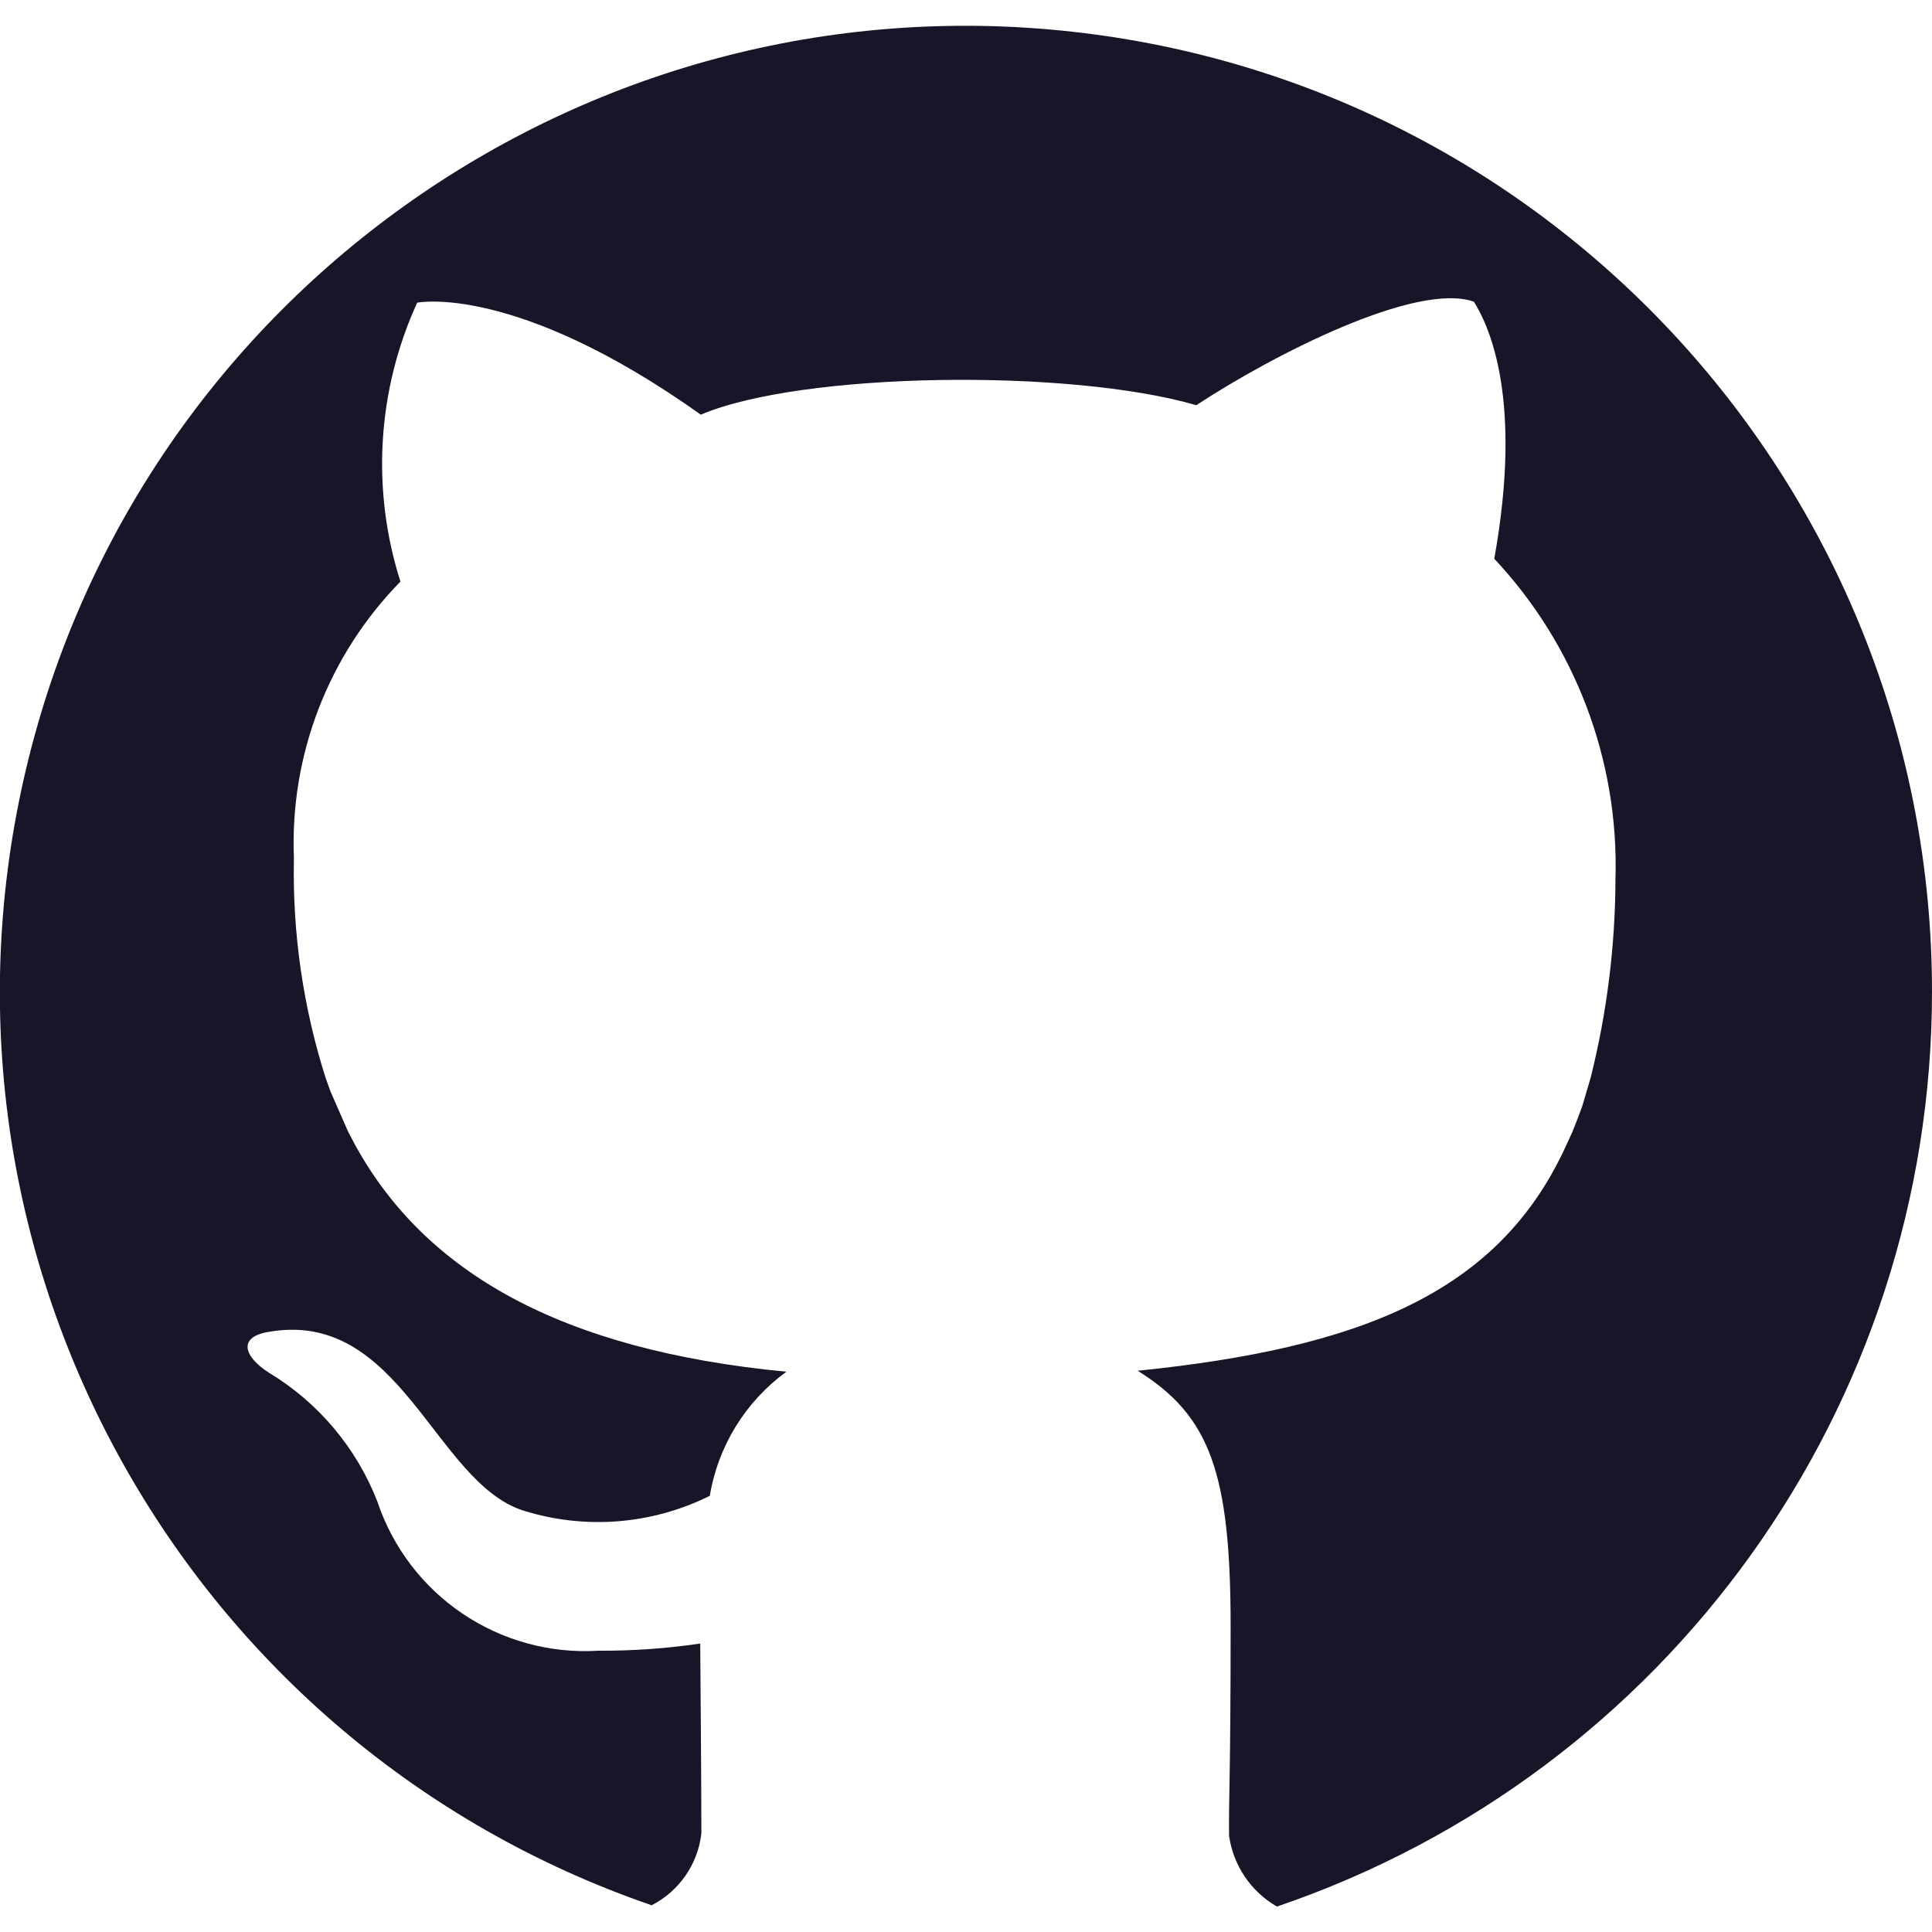
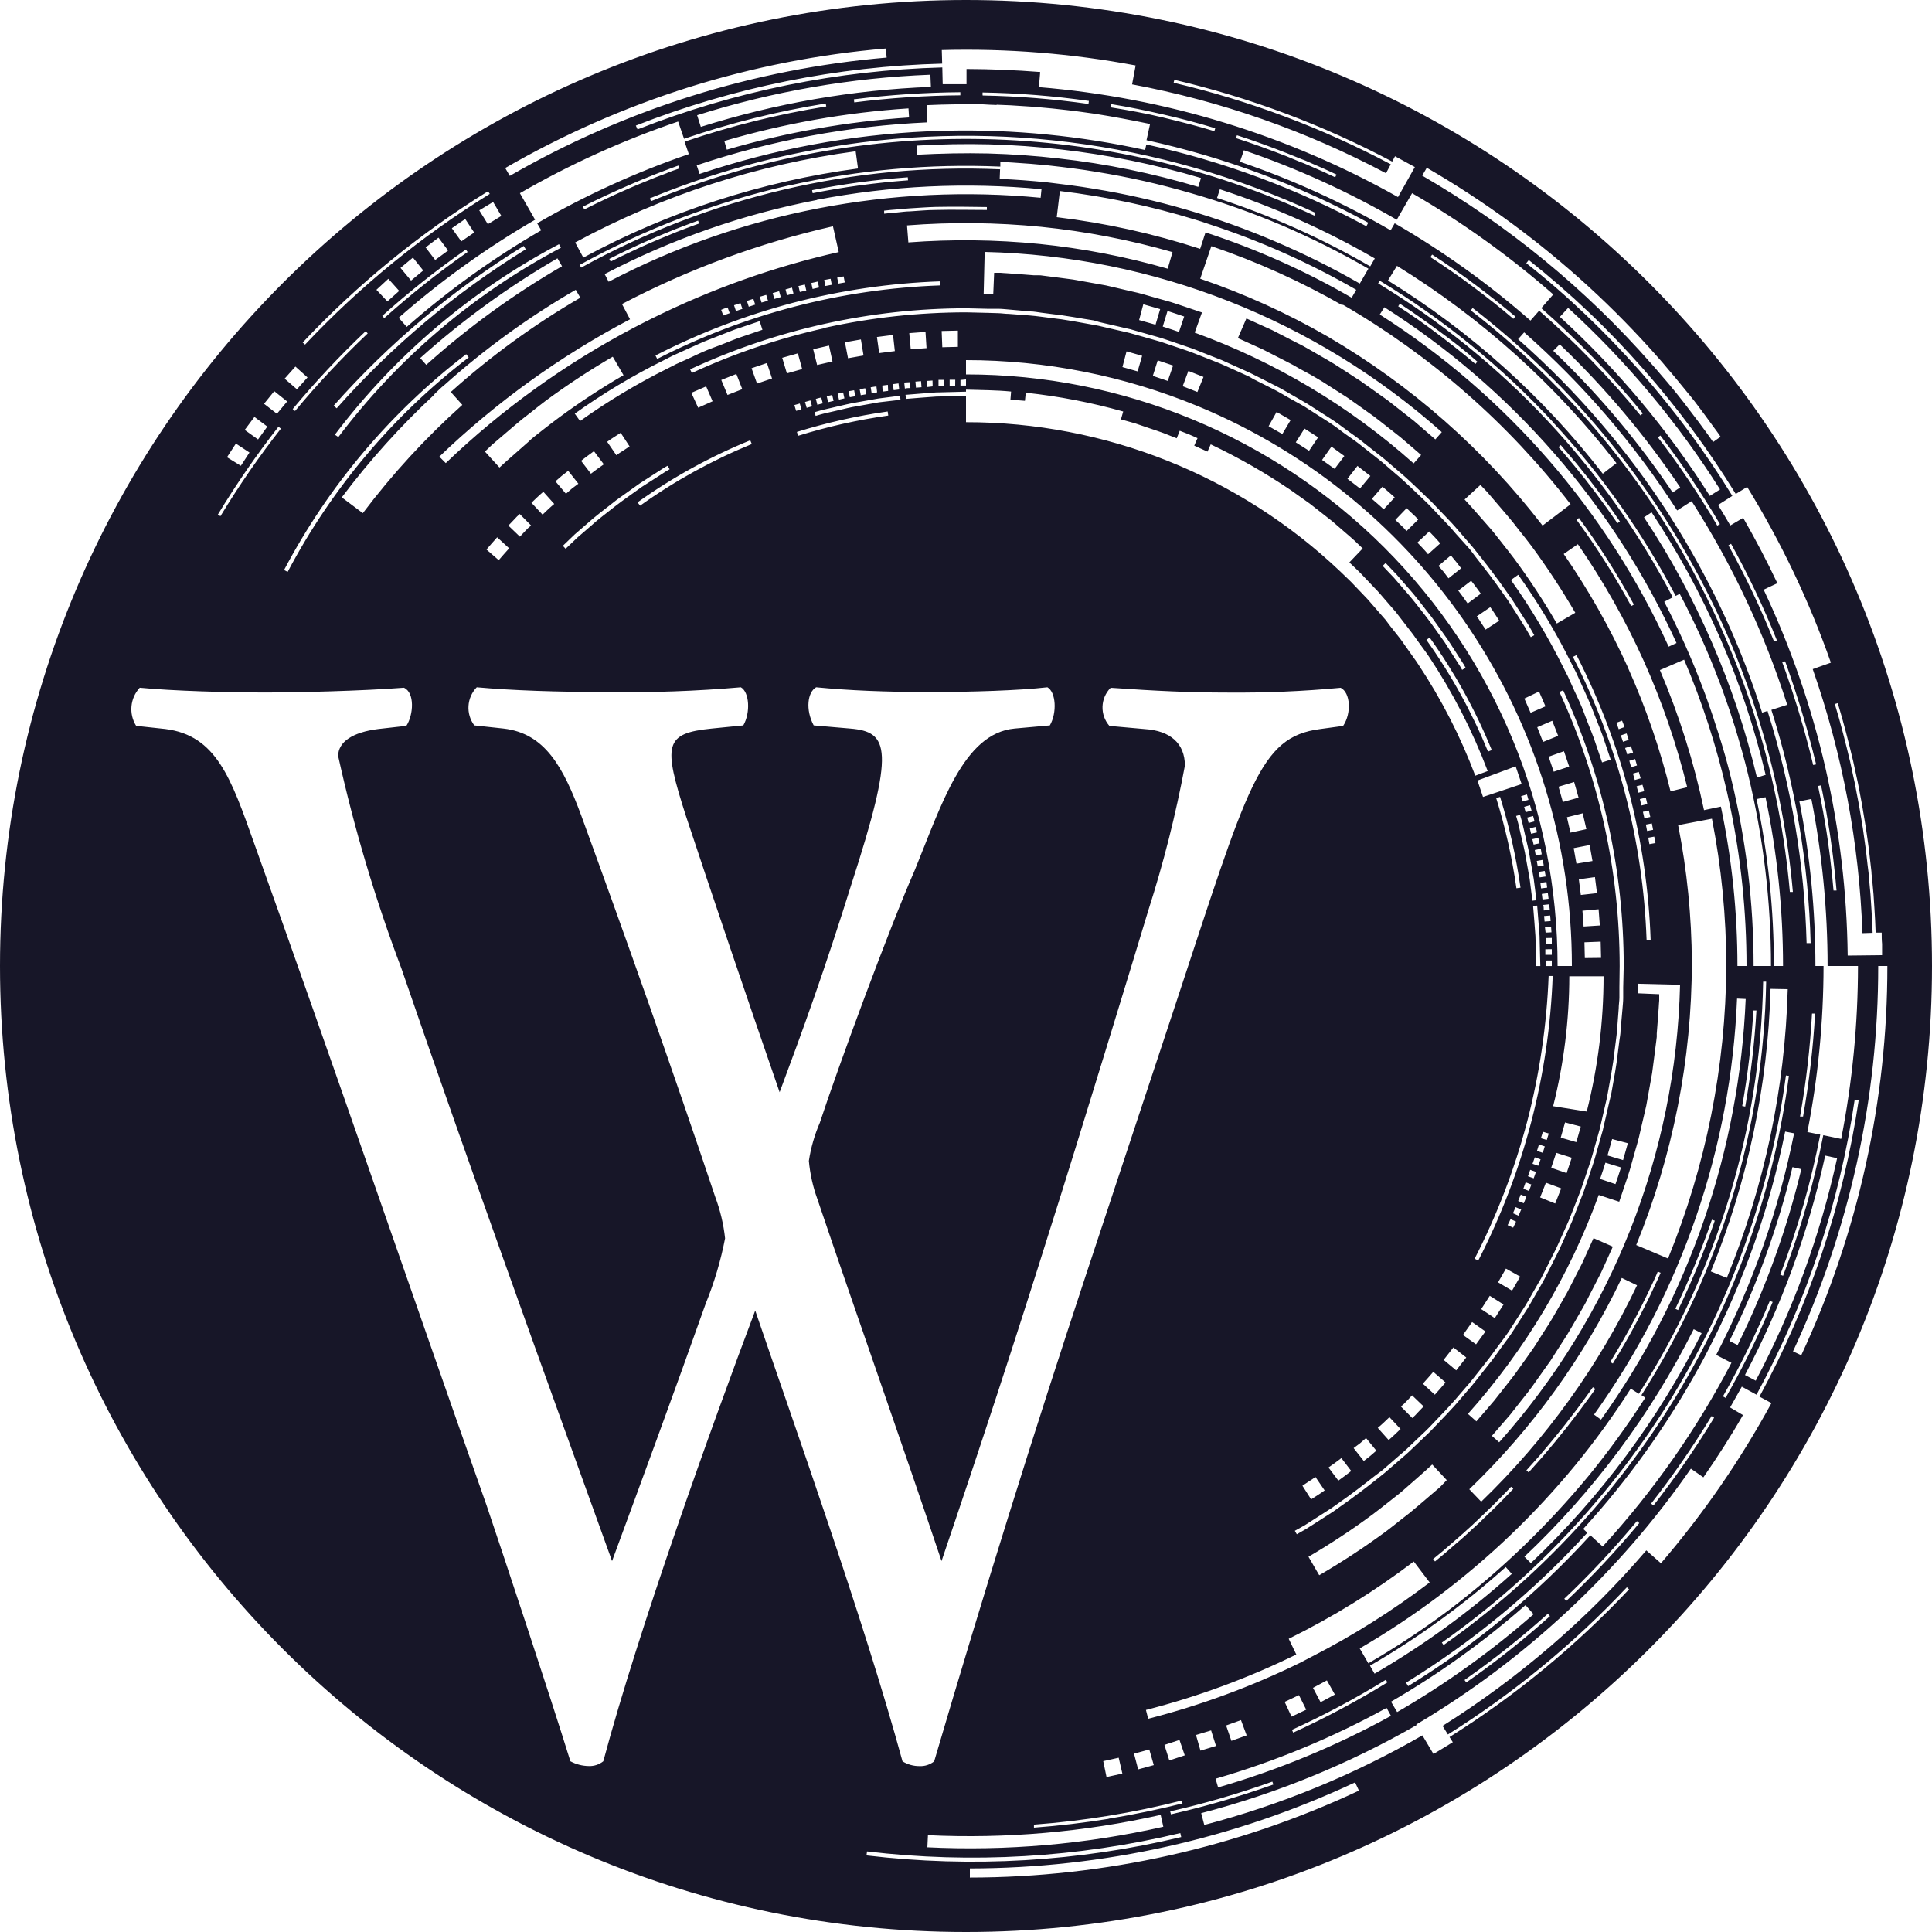
<svg xmlns="http://www.w3.org/2000/svg" id="Layer_1" data-name="Layer 1" width="30" height="30" viewBox="0 0 30 30">
-   <path d="M30,15.4A15,15,0,1,0,10.119,29.585a1.437,1.437,0,0,0,.772-1.117c0-.825-.018-2.947-.018-2.947a10.389,10.389,0,0,1-1.58.111,3.4,3.4,0,0,1-3.434-2.318,4.059,4.059,0,0,0-1.685-2c-.388-.25-.477-.544-.028-.628,2.072-.388,2.6,2.337,3.986,2.772a3.889,3.889,0,0,0,2.89-.231A2.988,2.988,0,0,1,12.211,21.3c-3.52-.337-5.607-1.553-6.689-3.507l-.116-.219-.272-.621-.08-.222a10.52,10.52,0,0,1-.49-3.4,5.8,5.8,0,0,1,1.654-4.3A6.017,6.017,0,0,1,6.478,4.7S8,4.388,10.882,6.439c1.561-.665,5.724-.72,7.694-.147C19.783,5.5,22,4.37,22.887,4.685c.241.387.762,1.514.316,3.991a6.969,6.969,0,0,1,1.882,4.971,12.863,12.863,0,0,1-.385,3.086l-.13.441s-.075.207-.156.406l-.1.218c-1.044,2.281-3.187,3.133-6.648,3.487,1.122.7,1.443,1.584,1.443,3.968s-.032,2.7-.024,3.252a1.511,1.511,0,0,0,.743,1.1A15.006,15.006,0,0,0,30,15.4Z" fill="#171628" />
+   <path d="M15,0A15,15,0,1,0,30,15,15,15,0,0,0,15,0ZM27.13,7.561a14.135,14.135,0,0,1,1.3,2.729l-.282.1a13.9,13.9,0,0,1,.772,4.1l.158-.005c-.005-.122-.009-.243-.018-.364-.005-.077-.009-.154-.015-.231l-.021-.231c0-.038-.006-.077-.01-.115L29,13.432l-.026-.23-.032-.23-.016-.115-.019-.114-.038-.229-.044-.228-.021-.114-.025-.113-.049-.227c-.072-.3-.147-.6-.239-.9l.046-.014c.091.3.167.6.239.9l.049.227.025.114.022.114.043.229.038.229.019.115.017.115.032.231.026.231.013.115c0,.039.008.077.011.116l.021.231c.006.078.01.155.015.232.009.122.013.243.018.365l.094,0c0,.058,0,.116.006.175l0,.175-.534.006a13.792,13.792,0,0,0-.345-2.911,13.65,13.65,0,0,0-.96-2.771l.213-.1c-.163-.345-.341-.684-.531-1.015l-.2.118c-.063-.106-.124-.213-.19-.318L26.9,7.7a14.124,14.124,0,0,0-1.43-1.932c-.27-.305-.553-.6-.848-.881s-.6-.549-.922-.8l.039-.049c.32.255.63.524.927.806s.58.579.851.886a14.1,14.1,0,0,1,1.436,1.94ZM24.886,24.014l-.191-.175a13.2,13.2,0,0,1-2.829,2.343l-.033-.053A13.157,13.157,0,0,0,24.648,23.8l-.064-.059a13.032,13.032,0,0,0,1.792-2.5c.05-.089.1-.18.144-.27a12.906,12.906,0,0,0,1.2-3.4l.139.027a13.1,13.1,0,0,1-1.21,3.441l.237.123A13.428,13.428,0,0,1,24.886,24.014Zm1.731-2a13.991,13.991,0,0,1-.942,1.363l-.037-.029a13.787,13.787,0,0,0,.939-1.359Zm-1.162,1.636a13.921,13.921,0,0,1-1.133,1.209l-.032-.034a13.815,13.815,0,0,0,1.128-1.205Zm-8.24,4.593q-.576.093-1.16.137l0-.047q.581-.043,1.156-.137c.383-.062.763-.142,1.139-.237l.012.045Q17.792,28.146,17.215,28.241Zm.849.123a13.591,13.591,0,0,1-3.664.319l.009-.188a13.555,13.555,0,0,0,3.614-.315Zm-.933-1.019.24-.053.057.246-.246.054Zm2.88-1.9a11.86,11.86,0,0,0,1.942-1.2l.247.325a12.167,12.167,0,0,1-1.818,1.146c-.063.032-.126.066-.191.1a12.286,12.286,0,0,1-2.362.871l-.035-.137a12.138,12.138,0,0,0,2.335-.861Zm.249-1.763.139-.089.278-.178.27-.192.134-.1.13-.1c.087-.069.174-.136.26-.2l.249-.217c.042-.036.085-.071.125-.109l.119-.114.12-.114.06-.057c.02-.019.039-.038.058-.058.151-.161.308-.316.449-.486l.108-.125c.036-.041.073-.082.106-.126l.205-.26c.07-.085.131-.177.2-.267l.1-.134.048-.068c.016-.022.03-.046.045-.069l.178-.278.045-.07.042-.071.082-.144.082-.143.042-.072.037-.073.151-.3.037-.073.035-.076.068-.15.068-.151c.011-.025.023-.05.033-.075l.031-.077.121-.308c.01-.026.021-.051.03-.077l.027-.078.053-.157.053-.157.026-.078.023-.08.09-.318.022-.079.019-.081.037-.161.037-.161.019-.081c.006-.027.01-.054.015-.081.038-.217.082-.433.105-.653l.021-.164c.006-.055.015-.109.018-.164l.025-.33c0-.055.01-.109.011-.164l0-.166L25.15,15a10.172,10.172,0,0,0-.935-4.255l.057-.027A10.213,10.213,0,0,1,25.213,15l-.008.332,0,.167c0,.055-.007.11-.011.165L25.164,16c0,.055-.012.11-.019.165l-.021.165c-.023.221-.067.439-.105.657L25,17.065l-.019.081-.037.162-.038.162-.018.081-.023.08-.091.321-.023.08-.026.079-.053.157-.054.158-.027.079c-.009.026-.02.051-.03.077l-.122.31-.03.077c-.011.026-.023.051-.034.076l-.069.152-.068.151-.035.076-.037.074-.152.3-.038.074-.041.073-.083.144-.083.144-.042.072-.045.07-.179.28c-.016.023-.03.047-.046.07l-.048.068-.1.135c-.065.09-.127.182-.2.268l-.206.262c-.033.044-.071.085-.107.127l-.108.126c-.142.171-.3.327-.452.488-.019.021-.039.04-.059.059l-.06.057-.12.115-.121.115c-.04.038-.083.073-.125.11l-.251.217c-.086.07-.174.138-.261.207l-.131.1c-.044.033-.09.065-.135.1l-.271.193-.28.18-.14.089-.145.083-.031-.054Zm-.036-.614.1-.067c.018-.011.035-.021.052-.033l.05-.036.143.209-.051.036-.053.035-.106.068ZM14.533,6.158c-.155.012-.311.022-.465.036l-.007-.063c.156-.014.312-.024.469-.037L15,6.082V6.05c.234.008.468.007.7.03l-.01.126c.075.006.15.011.225.018l.013-.126a9.147,9.147,0,0,1,1.513.292l-.035.122.22.062.217.074c.072.025.145.047.216.074l.213.084.047-.117.139.054c.047.019.091.041.137.061l-.051.116.206.093L18.8,6.9a9.4,9.4,0,0,1,1.245.712l.293.208c.095.073.188.148.283.222l.07.055.068.059.136.118c.045.039.091.077.135.118l.13.124-.207.217.131.125c.031.028.058.059.087.089l.086.09.086.091c.029.03.059.059.085.091l.163.189.082.094.077.1.154.2c.027.032.05.066.074.1l.072.1.073.1c.024.033.049.067.07.1a8.921,8.921,0,0,1,.908,1.771l-.193.072a8.627,8.627,0,0,0-.885-1.729c-.021-.034-.046-.067-.069-.1l-.071-.1-.071-.1c-.023-.033-.045-.067-.071-.1l-.151-.191-.075-.1-.08-.092-.16-.184c-.025-.032-.054-.06-.082-.09l-.084-.088-.084-.088c-.029-.03-.056-.06-.086-.087l-.127-.122h0A8.426,8.426,0,0,0,15,6.556V6.145Zm-2.114.108.026.091-.083.023-.027-.09Zm-.2-.468-.073-.242.243-.069.067.244Zm1.565.592.009.063a8.889,8.889,0,0,0-1.4.314l-.019-.06A9.019,9.019,0,0,1,13.781,6.39ZM12.5,6.242l.084-.024.025.092-.083.023Zm.188-.574-.061-.245.246-.057.054.247Zm.256.557-.084.02-.023-.092.085-.02Zm-.168.039c-.029.006-.056.014-.084.022l-.024-.092c.028-.008.056-.016.084-.022Zm.872-.017-.33.059c-.111.017-.219.046-.328.071l-.163.037-.041.01-.041.011-.08.023L12.65,6.4l.081-.023.041-.012.041-.009.165-.038c.11-.024.219-.054.33-.071l.333-.059.335-.043.007.063Zm-.641-.134.085-.019.02.092-.084.02Zm.161-.55-.048-.248.248-.044.041.249Zm.267.466.016.093-.085.015-.017-.093Zm-.154.124-.085.015-.019-.093.086-.015Zm.371-.67-.035-.25.25-.032.028.251Zm.3.471.011.094-.086.011-.012-.094Zm-.161.116-.085.011L13.7,5.987l.087-.011Zm-.171.022-.085.015-.015-.093L13.609,6Zm-.8-1a10.192,10.192,0,0,0-2.077.7l-.027-.057A10.213,10.213,0,0,1,15,4.787l.332.008.167,0c.055,0,.11.007.165.011L16,4.836c.055,0,.11.012.165.019l.165.021c.221.023.439.067.657.1L17.065,5l.081.019.162.037.162.038.081.018.08.023.321.091.08.023.079.026.157.053.158.054.079.027c.026.009.051.02.077.03l.31.122.077.03.076.034.152.069.151.068.076.035.074.037.3.152.074.038.073.041.144.083.144.083.072.042.07.045.28.179.07.046.068.048.135.1c.09.065.182.127.268.2l.262.206c.044.033.085.071.127.107l.126.108c.171.142.327.3.488.452.021.019.04.039.059.059l.057.06.115.12.115.121c.038.04.073.083.11.125l.217.251c.07.086.138.174.207.261l.1.131c.033.044.065.09.1.135l.193.271.18.28.089.14.083.145-.054.031-.083-.143L23.593,9.6l-.178-.278-.192-.27-.1-.134-.1-.13c-.069-.087-.136-.174-.2-.26L22.6,8.28c-.036-.042-.071-.085-.109-.124l-.114-.12-.114-.12-.057-.06c-.019-.02-.038-.039-.058-.058-.161-.151-.316-.308-.486-.449l-.125-.108c-.041-.036-.082-.073-.126-.106l-.26-.205c-.085-.07-.177-.131-.267-.195l-.134-.1-.068-.048c-.022-.016-.046-.03-.069-.045l-.278-.178-.07-.045L20.2,6.281,20.053,6.2l-.143-.082-.072-.041-.073-.038-.3-.151L19.4,5.85l-.076-.035-.15-.068-.151-.068-.075-.033-.077-.031-.308-.121c-.026-.01-.051-.021-.077-.03l-.078-.027-.157-.053-.157-.053-.078-.026-.08-.023-.318-.09-.079-.022-.081-.019-.161-.037-.161-.037-.081-.019c-.027-.006-.054-.01-.081-.015-.217-.038-.433-.082-.653-.105l-.164-.021c-.055-.006-.109-.015-.164-.018l-.33-.025c-.055,0-.109-.01-.164-.011l-.166-.005L15,4.85A10.232,10.232,0,0,0,12.822,5.087ZM8.44,6.667l-.118.093c-.04.031-.079.062-.116.1l-.227.2-.114.1-.109.1L7.53,7.012l.112-.107.117-.1.234-.2c.039-.034.079-.066.12-.1l.122-.095c.081-.064.161-.129.244-.191a11.616,11.616,0,0,1,1.036-.68l.167.287a10.935,10.935,0,0,0-1.005.66C8.6,6.542,8.519,6.606,8.44,6.667Zm.166,1.158c-.063.052-.122.109-.181.166l-.173-.184c.061-.058.121-.117.185-.171Zm-.712.336.087-.091.043-.046.046-.043.177.179L8.2,8.2l-.043.044-.084.089Zm.012.353c-.056.06-.108.123-.162.184l-.19-.165c.055-.063.108-.128.166-.19ZM7.234,3.875l.027.038A13.623,13.623,0,0,0,5.967,4.94l-.031-.035A13.547,13.547,0,0,1,7.234,3.875ZM6.219,4.16,6.412,4l.16.2-.189.157Zm.39-.318.2-.152.149.2-.2.147ZM8.073,3A13.7,13.7,0,0,1,10.53,1.887l.092.268a13.388,13.388,0,0,1,2.2-.548l.008.046a13.381,13.381,0,0,0-2.2.547l.066.193A13.227,13.227,0,0,0,8.341,3.467l.063.109a13.157,13.157,0,0,0-2.088,1.5l-.125-.142A13.411,13.411,0,0,1,8.309,3.412Zm7.4-1.374.219.009.218.014.109.007.109.009.218.02.218.024c.145.015.289.038.433.057.289.045.576.1.861.159l-.055.252a13.078,13.078,0,0,1,3.444,1.281l-.03.055A13,13,0,0,0,17.8,2.243l-.019.086a13.05,13.05,0,0,0-3.066-.3c-.1,0-.2.007-.306.01a12.943,12.943,0,0,0-3.546.662l-.045-.134A13.114,13.114,0,0,1,14.4,1.9l-.012-.267c.146-.006.292-.012.438-.013.072,0,.145,0,.218,0l.219,0C15.333,1.625,15.405,1.628,15.478,1.63Zm-.216-.147V1.436a13.423,13.423,0,0,1,1.651.131l-.006.047A13.358,13.358,0,0,0,15.262,1.483Zm1.991.185.008-.047c.273.044.544.1.814.162s.537.132.8.212l-.013.046c-.264-.081-.531-.148-.8-.213S17.525,1.712,17.253,1.668ZM25.51,6.42l-.037.03A13.791,13.791,0,0,0,23.9,4.824l-.135.154a13.3,13.3,0,0,0-2.108-1.511l-.063.109a13.09,13.09,0,0,0-2.34-1.064l.061-.179a13.36,13.36,0,0,1,2.374,1.079L21.927,3a13.8,13.8,0,0,1,2.192,1.572l-.186.213A13.809,13.809,0,0,1,25.51,6.42Zm2.242,4.524-.246.079a13.115,13.115,0,0,1,.61,3.622l-.063,0a13.061,13.061,0,0,0-.607-3.605l-.084.026a12.8,12.8,0,0,0-.554-1.44,13.241,13.241,0,0,0-.722-1.363l-.162-.26a13.051,13.051,0,0,0-2.351-2.736l.094-.106a13.188,13.188,0,0,1,2.376,2.765l.225-.144A13.374,13.374,0,0,1,27.752,10.944Zm-.913-2.477.041-.023a13.221,13.221,0,0,1,.712,1.5l-.044.018A13.219,13.219,0,0,0,26.839,8.467Zm.836,1.818.044-.016c.025.064.048.13.071.2l.068.2.064.2.032.1.03.1.059.2c.02.066.037.133.055.2s.037.133.053.2l.05.2-.046.01-.049-.2c-.016-.067-.036-.133-.053-.2s-.036-.133-.055-.2l-.059-.2-.03-.1-.032-.1-.064-.2-.068-.2C27.722,10.415,27.7,10.349,27.675,10.285Zm.276,7.053a13.38,13.38,0,0,0,.186-1.6l.048,0a13.709,13.709,0,0,1-.187,1.6Zm.02.817a13.133,13.133,0,0,1-.989,2.731l-.127-.063a13.028,13.028,0,0,0,.979-2.7Zm-6.452,7.929.025.04a13.4,13.4,0,0,1-1.463.78l-.02-.043A13.3,13.3,0,0,0,21.519,26.084Zm-1.464.572-.107-.229.222-.105.113.226Zm.333-.447.216-.116.124.22-.222.119Zm1.706-4.723c.056-.06.108-.123.162-.184l.19.165c-.055.063-.108.128-.166.19Zm.012.353-.087.091-.043.046-.046.043-.177-.179L21.8,21.8l.043-.044.084-.089Zm.311-.723.151-.193.2.156-.156.2Zm.3-.387.142-.2.207.146-.146.2ZM18.6,6.307A9.4,9.4,0,0,1,24.408,15h-.222A9.181,9.181,0,0,0,15,5.814V5.592A9.432,9.432,0,0,1,18.6,6.307ZM17.429,5.7l.064-.244.242.069-.07.242Zm.472.137.076-.241.239.08-.083.239Zm.464.16.088-.237.235.093-.095.234Zm1.334.621.124-.221.218.126-.129.217Zm.422.251.135-.214.212.136L20.327,7Zm.408.273.146-.207.2.146-.151.2Zm.394.293.156-.2.2.156-.161.194Zm.379.312.165-.19c.063.055.128.108.19.166l-.171.186C21.426,7.85,21.363,7.8,21.3,7.744ZM22.79,9.371l-.071-.1c-.023-.034-.05-.065-.075-.1l.2-.153c.025.034.053.065.077.1l.073.1Zm.351.057.036.051c.012.018.023.036.035.053l.068.106-.212.138L23,9.673c-.011-.018-.021-.035-.033-.052l-.036-.05Zm-.649-.448-.075-.1-.081-.093.193-.163.082.1.078.1Zm-.317-.374c-.052-.063-.109-.122-.166-.181l.184-.173c.058.061.117.121.171.185Zm-.335-.359L21.8,8.2l-.044-.043-.089-.084.175-.182.091.087.046.043.043.046Zm1.83,2.6.228-.109.1.23-.231.1Zm-.084,1.985-.01-.041-.011-.041-.023-.08.061-.017.023.081.012.041.009.041.038.165c.024.11.054.219.071.33l.059.333.043.335-.063.007-.042-.333-.059-.33c-.017-.111-.046-.219-.071-.328Zm.024.952-.063.009a8.889,8.889,0,0,0-.314-1.4l.06-.019A9.019,9.019,0,0,1,23.61,13.781Zm.237-.5-.015-.085.093-.019.015.086Zm.109.068.015.086-.093.016-.015-.085Zm-.142-.237-.02-.084.093-.021.019.085Zm-.039-.168-.02-.084.092-.023.02.085Zm-.039-.168c-.006-.029-.014-.056-.022-.084l.092-.024c.008.028.016.056.022.084Zm-.046-.167-.023-.083.091-.026.024.084Zm-.047-.166-.023-.083.09-.027.024.084Zm.226,1.616c.014.156.024.312.037.469l.012.47h-.063l-.013-.467c-.012-.155-.022-.311-.036-.465Zm.039-.438-.015-.085.093-.015.016.086Zm.105.072.011.087-.094.012-.011-.085Zm.022.173.011.087-.094.011-.011-.086Zm.022.173c0,.029.006.058.008.087l-.094.009c0-.029,0-.057-.008-.086Zm.014.174.007.087-.094.007-.007-.086Zm.014.174.006.087L24,14.482,23.99,14.4Zm.011.174,0,.088-.095,0,0-.086Zm0,.175,0,.087-.1,0,0-.086Zm0,.175,0,.087h-.095l0-.086Zm-2.58-6.172.176.186.168.193c.115.127.217.265.323.4.055.066.1.137.152.207l.149.209c.047.071.092.143.139.215l.069.108.035.054.031.055-.054.033-.031-.055-.035-.054-.069-.107-.137-.214-.148-.207c-.049-.069-.1-.14-.151-.205-.106-.133-.206-.27-.321-.395l-.166-.193-.176-.185ZM22.2,9.9a8.6,8.6,0,0,1,.964,1.747l-.058.024a8.578,8.578,0,0,0-.957-1.735Zm1.335,2,.093.275-.6.2-.086-.255Zm.179,5.515a10.6,10.6,0,0,0,.333-2.26l.063,0a10.5,10.5,0,0,1-1.156,4.419l-.056-.029A10.541,10.541,0,0,0,23.713,17.419Zm.213.259.031-.1.091.027-.031.1Zm.06.127-.031.1-.09-.03.031-.1Zm-.532,1.129.086.039c-.014.032-.03.063-.045.094l-.086-.039C23.424,19,23.44,18.966,23.454,18.934ZM23,20.328l.133-.207.214.135-.136.212Zm.262-.416.122-.213.221.124-.126.218Zm.318-1.035-.087-.038.041-.095.087.037Zm-.006-.228.04-.1.088.035-.041.1Zm.08-.19.036-.1.089.034-.037.1Zm.072-.194.035-.1.089.032-.035.1Zm.071-.194.035-.1.09.031-.036.1Zm.208.294.237.088-.093.235-.234-.095Zm.082-.232.078-.232.241.076-.08.239Zm.148-.468.067-.236.244.064-.069.242Zm-.118-.488a8.316,8.316,0,0,0,.251-2.017H24.9a8.588,8.588,0,0,1-.261,2.1Zm.492-2.3-.006-.245.252-.01.006.252Zm-.019-.49-.018-.245.251-.023.019.252Zm-.043-.49-.031-.243.25-.035.032.25Zm-.068-.486-.043-.241.248-.048.044.248Zm-.093-.482-.055-.239.245-.061.057.246Zm-.118-.476-.067-.237.242-.073.069.243Zm-.142-.47-.079-.233.238-.085.081.239Zm-.166-.462-.09-.229.233-.1.092.234Zm-.5-2.514.115-.082a10.044,10.044,0,0,1,.828,1.38l.046.09.023.045.021.046.083.183c.055.123.113.244.16.37s.1.249.146.375l.129.382-.134.043-.128-.376c-.046-.125-.1-.247-.144-.371s-.1-.244-.158-.365l-.082-.181-.02-.045-.023-.044-.045-.089A10.031,10.031,0,0,0,23.462,9.007ZM19.609,5.426l.377.193.094.049.092.053.184.1c.061.036.123.07.183.108l.178.114.179.114.044.029.043.031.087.061.172.123c.058.041.116.081.171.126l.333.262c.108.091.214.184.321.276l-.116.131a10.46,10.46,0,0,0-3.4-2.031l.113-.313-.391-.132c-.065-.023-.132-.041-.2-.06l-.2-.056c-.066-.019-.132-.039-.2-.056l-.2-.046-.2-.047-.1-.023-.1-.018-.407-.073c-.136-.019-.273-.035-.41-.053l-.1-.013L16.1,4.274l-.052,0-.206-.016-.205-.015c-.035,0-.069-.006-.1-.007l-.1,0-.014.332-.149,0,.016-.656A11.065,11.065,0,0,1,22.388,6.71l-.1.113-.331-.286-.344-.27c-.056-.046-.116-.087-.175-.129l-.178-.127-.09-.063-.044-.032-.046-.029L20.9,5.769l-.184-.118c-.062-.039-.126-.074-.189-.111l-.189-.109-.095-.054c-.032-.018-.065-.034-.1-.051l-.389-.2-.4-.181-.132.305Zm-1.221-.511-.081.239c-.084-.027-.167-.058-.252-.083l.074-.242C18.216,4.855,18.3,4.886,18.388,4.915ZM18.015,4.8l-.072.242-.255-.072.065-.245ZM9.007,6.538l-.082-.115a10.044,10.044,0,0,1,1.38-.828l.09-.046.045-.023.046-.021.183-.083c.123-.055.244-.113.37-.16s.249-.1.375-.146l.382-.129.043.134-.376.128c-.125.046-.247.1-.371.144s-.244.1-.365.158l-.181.082-.045.02-.044.023-.089.045A10.031,10.031,0,0,0,9.007,6.538Zm.769.394L9.673,7c-.018.011-.035.021-.052.033l-.05.036-.143-.209.051-.036.053-.035.106-.068Zm-.4.278-.1.071c-.034.023-.065.05-.1.075l-.153-.2c.034-.025.065-.053.1-.077l.1-.073Zm.83-1.634-.028-.056A10.641,10.641,0,0,1,12.32,4.7a10.526,10.526,0,0,1,2.273-.331l0,.063A10.438,10.438,0,0,0,10.2,5.576Zm.992-.765c.032-.013.064-.027.1-.037l.033.089c-.033.01-.065.024-.1.036Zm.2-.071.1-.033.03.089-.1.034Zm.2-.067.1-.033.029.09-.1.033Zm.2-.065.1-.029.027.091-.1.028Zm.2-.057.1-.029.026.091-.1.029Zm.2-.057.1-.028.023.091-.1.028Zm.2-.052.1-.024.022.093-.1.023Zm.2-.047.1-.023.02.092-.1.023Zm.2-.047.1-.019.018.093-.1.019Zm7.611-1a12.865,12.865,0,0,0-10.3-.224l-.018-.044a12.826,12.826,0,0,1,2.545-.752,12.887,12.887,0,0,1,7.791.977Zm.939.665-.071.123a12.421,12.421,0,0,0-2.379-1.062l.044-.135A12.612,12.612,0,0,1,21.344,4.011Zm-2.7-1.247-.041.136q-.529-.158-1.072-.269t-1.091-.172q-.549-.063-1.1-.078c-.368-.009-.737,0-1.1.019l-.008-.141c.372-.022.745-.029,1.117-.02s.745.037,1.115.079.738.1,1.1.174S18.29,2.658,18.648,2.764Zm-8.287-.08-.188.071-.186.076c-.062.025-.125.051-.186.078l-.184.081c-.061.026-.122.056-.183.084-.122.056-.241.116-.361.176l-.022-.043c.121-.06.241-.12.363-.176.062-.028.122-.057.184-.084l.185-.081c.061-.028.123-.053.186-.079l.187-.076.188-.072c.063-.024.126-.048.19-.07l.015.045C10.486,2.636,10.423,2.66,10.361,2.684Zm2.926-.335.036.265A12.452,12.452,0,0,0,9.058,4l-.127-.235A12.722,12.722,0,0,1,13.287,2.349Zm-1.033.529a12.5,12.5,0,0,1,3.279-.293l0-.071c.125,0,.25.014.375.021s.25.022.374.032c.249.028.5.058.745.1A12.053,12.053,0,0,1,18.494,3a12.246,12.246,0,0,1,1.413.5,12.635,12.635,0,0,1,1.342.672l-.134.231A12.37,12.37,0,0,0,19.8,3.749a12.057,12.057,0,0,0-2.815-.818c-.242-.041-.485-.071-.729-.1-.122-.011-.244-.024-.366-.032s-.244-.017-.367-.021l.006-.149A12.35,12.35,0,0,0,9.025,4.155L9,4.114A12.39,12.39,0,0,1,12.254,2.878ZM21.06,4.5l-.071.123a11.865,11.865,0,0,0-2.27-1.014l-.083.255a11.7,11.7,0,0,0-2.227-.492l.049-.406a12.063,12.063,0,0,1,2.1.444c.068.02.136.043.2.065A12.081,12.081,0,0,1,21.06,4.5ZM14.1,2.8a12.283,12.283,0,0,0-1.481.2l-.009-.047a12.392,12.392,0,0,1,1.486-.2Zm-3.244.671c-.059.02-.117.042-.175.064l-.175.067-.173.071c-.058.023-.116.047-.173.072l-.171.075c-.057.025-.113.053-.17.079-.114.051-.225.107-.337.163l-.021-.042c.112-.056.224-.112.338-.164.057-.026.113-.054.17-.079l.172-.075c.058-.026.116-.049.174-.073l.173-.071.176-.067c.058-.022.117-.045.176-.065Zm1.827-.368a12.259,12.259,0,0,1,3.489-.165l-.013.133a12.1,12.1,0,0,0-3.451.164,11.892,11.892,0,0,0-3.257,1.14l-.062-.119A12.039,12.039,0,0,1,12.685,3.105Zm2.641.11v.047c-.265,0-.53-.007-.795,0-.132,0-.264.014-.4.022-.067,0-.132.011-.2.017s-.132.01-.2.019l0-.047c.066-.009.132-.013.2-.019s.132-.013.2-.017c.133-.008.265-.018.4-.022C14.794,3.208,15.06,3.21,15.326,3.215ZM13.118,4.386l-.1.018L13,4.311l.1-.019Zm.987-.622L14.084,3.5a11.867,11.867,0,0,1,2.082.022,11.7,11.7,0,0,1,2.041.393l-.075.257a11.409,11.409,0,0,0-1.993-.384A11.709,11.709,0,0,0,14.105,3.764ZM20.62,5.228a11.2,11.2,0,0,0-1.983-.9l.173-.506a11.688,11.688,0,0,1,2.034.918l.006-.01a12.159,12.159,0,0,1,3.538,3.1l-.435.331A11.584,11.584,0,0,0,20.62,5.228Zm3.5,1.335a12.442,12.442,0,0,1,1.9,2.69l.063-.032A12.068,12.068,0,0,1,26.7,10.59c.046.117.085.236.127.353.022.059.04.119.06.179s.039.119.057.178c.072.24.142.481.2.724A12.587,12.587,0,0,1,27.5,15H27.23a12.3,12.3,0,0,0-.349-2.912c-.057-.239-.125-.474-.2-.709-.018-.058-.038-.116-.057-.174s-.036-.117-.058-.175c-.041-.115-.079-.231-.124-.345a12.007,12.007,0,0,0-.6-1.341l.133-.069A12.435,12.435,0,0,0,21.4,4.4l.025-.041A12.514,12.514,0,0,1,24.123,6.563ZM21.552,4.356l.14-.228A12.839,12.839,0,0,1,25.1,7.192l-.212.164A12.532,12.532,0,0,0,21.552,4.356ZM27.545,15a12.547,12.547,0,0,0-.269-2.592l.139-.029A12.752,12.752,0,0,1,27.687,15Zm.215.36a12.733,12.733,0,0,1-.946,4.483l-.248-.1a12.474,12.474,0,0,0,.927-4.388Zm-.478-3.286a12.436,12.436,0,0,0-.7-2.1q-.221-.507-.484-.994t-.57-.947l.118-.078q.309.467.577.958c.177.327.34.663.489,1a12.631,12.631,0,0,1,.705,2.119Zm-.822,6.87a12.089,12.089,0,0,1-1.6,3.1l-.108-.078a11.92,11.92,0,0,0,2.221-6.46l.134.006A12.114,12.114,0,0,1,26.46,18.944Zm.167.011a12.681,12.681,0,0,1-.57,1.388l-.042-.021a12.568,12.568,0,0,0,.567-1.382Zm-.569-6.142.525-.1A11.962,11.962,0,0,1,26.806,15h0a12.171,12.171,0,0,1-.905,4.542l-.494-.209a11.6,11.6,0,0,0,.864-4.386h0A11.3,11.3,0,0,0,26.058,12.813Zm-.8-1.424.033.1-.089.03-.034-.1Zm-.123-.066c-.01-.033-.024-.065-.036-.1l.088-.033c.013.032.027.064.037.1Zm.19.263.033.1-.09.029-.033-.1Zm.065.2.029.1-.091.027-.028-.1Zm.057.2.029.1-.091.026-.029-.1Zm.057.2.028.1-.091.023-.028-.1Zm.052.2.024.1-.093.022-.023-.1Zm.047.2.023.1-.092.02-.023-.1Zm.047.2c.007.034.012.068.019.1l-.093.018c-.006-.033-.012-.068-.019-.1Zm.037.205.019.1-.094.017-.018-.1Zm-.406-2.621a11.348,11.348,0,0,0-1-1.768l.22-.152a11.634,11.634,0,0,1,1.022,1.81,11.479,11.479,0,0,1,.676,1.964l-.259.064A11.233,11.233,0,0,0,25.283,10.378ZM24.143,7.05a12.125,12.125,0,0,1,1.89,2.935l-.122.056a12.026,12.026,0,0,0-4.486-5.157l.072-.113A12.18,12.18,0,0,1,24.143,7.05ZM21.711,4.756l.026-.04c.21.136.414.283.616.431s.4.3.587.469l-.03.036c-.19-.163-.387-.316-.586-.467S21.921,4.891,21.711,4.756ZM24.2,6.943l.035-.032c.042.047.082.1.122.143l.122.143.117.146.059.073.057.075.114.149c.038.05.074.1.111.151.075.1.145.2.217.307l-.039.026c-.072-.1-.141-.205-.216-.305l-.11-.151-.114-.148-.057-.075-.059-.072-.117-.146-.12-.143C24.282,7.037,24.242,6.989,24.2,6.943Zm1.951,3.3a12.12,12.12,0,0,1,.663,2.043l.046.209A12.163,12.163,0,0,1,27.12,15h-.141a12.021,12.021,0,0,0-.257-2.475l-.262.055a11.59,11.59,0,0,0-.685-2.175Zm-1.633-2.2a11.919,11.919,0,0,1,.853,1.345l-.042.023a11.6,11.6,0,0,0-.849-1.34Zm1.268,11.721-.04.092-.043.09c-.028.06-.055.12-.084.18-.06.119-.117.238-.18.355-.123.236-.256.466-.395.692l-.04-.024c.138-.226.271-.455.393-.69.063-.116.12-.235.179-.354.029-.059.056-.119.085-.179l.042-.09.039-.091Zm-.366.194A11.6,11.6,0,0,1,23,23.318l-.185-.193a11.3,11.3,0,0,0,2.368-3.281ZM23.84,22.677c.046-.051.09-.1.135-.156s.09-.105.133-.159l.13-.16.065-.081.063-.082.126-.164.122-.166c.04-.056.081-.111.12-.168l.039.027c-.039.057-.081.112-.121.168l-.123.168-.126.164-.063.082-.065.081-.131.162c-.043.053-.089.105-.133.158s-.089.106-.136.157l-.138.155-.035-.032Zm3.386-6.986.048,0a12.911,12.911,0,0,1-.174,1.492l-.047-.009A12.362,12.362,0,0,0,27.226,15.691ZM22.988,7.53l.107.112.1.117.2.234c.034.039.066.079.1.12l.095.122c.064.081.129.161.191.244a11.616,11.616,0,0,1,.68,1.036l-.287.167a10.935,10.935,0,0,0-.66-1.005c-.059-.08-.123-.158-.184-.237l-.093-.118c-.031-.04-.062-.079-.095-.116l-.2-.228-.1-.113-.1-.109ZM24.424,10.2l.056-.028A10.641,10.641,0,0,1,25.3,12.32a10.526,10.526,0,0,1,.331,2.273l-.063,0A10.438,10.438,0,0,0,24.424,10.2Zm.853,7.552-.074.262-.242-.072.072-.255Zm-.106.376c-.026.087-.057.172-.086.259l-.239-.081c.027-.084.058-.167.083-.252Zm-.028.532.132-.391c.023-.065.041-.132.06-.2l.056-.2c.019-.066.039-.132.056-.2l.046-.2.047-.2.023-.1.018-.1.073-.407c.019-.136.035-.273.053-.41l.013-.1.006-.051,0-.052.016-.206.015-.205c0-.035.006-.069.007-.1l0-.1-.332-.014,0-.149.656.016a11.065,11.065,0,0,1-2.809,7.105l-.113-.1c.095-.11.191-.22.286-.331l.27-.343c.046-.057.087-.117.129-.176l.127-.179.063-.089.032-.044.029-.046.118-.184.118-.184c.039-.062.074-.126.111-.189l.109-.189.054-.095c.018-.032.034-.065.051-.1l.2-.389.181-.4-.3-.132-.175.387-.193.377c-.016.031-.032.063-.049.094l-.053.092-.105.184c-.036.061-.07.123-.108.183l-.114.178-.114.179-.029.044-.031.043-.061.087-.123.172c-.041.058-.081.116-.126.171l-.262.333c-.091.108-.184.214-.276.321l-.131-.116a10.46,10.46,0,0,0,2.031-3.4Zm-2.267,5.007c.051-.046.1-.094.15-.142l.149-.143.145-.147c.048-.049.1-.1.144-.149l.034.033c-.047.051-.1.1-.144.149l-.146.147-.15.144c-.049.048-.1.1-.15.142-.1.093-.2.188-.309.277l-.157.136-.159.132-.03-.037.159-.131.156-.135C22.673,23.854,22.774,23.761,22.876,23.668Zm-.518-.573-.117.1-.234.2c-.039.034-.079.066-.12.1l-.122.095c-.081.064-.161.129-.244.191a11.616,11.616,0,0,1-1.036.68l-.167-.287a10.935,10.935,0,0,0,1-.66c.08-.059.158-.123.237-.184l.118-.093c.04-.031.079-.062.116-.095l.228-.2.113-.1.109-.1.226.242Zm-.017,1.688a12.376,12.376,0,0,0,1.119-.951,12.586,12.586,0,0,0,1-1.079,12.4,12.4,0,0,0,.862-1.189l.126.08a12.3,12.3,0,0,0,1.93-6.4h.047a12.343,12.343,0,0,1-1.937,6.421l.06.039a12.954,12.954,0,0,1-.881,1.215,13.124,13.124,0,0,1-1.02,1.1A12.945,12.945,0,0,1,22.5,25a12.724,12.724,0,0,1-1.252.828l-.134-.231A12.5,12.5,0,0,0,22.341,24.783Zm4.082-4.08a12.793,12.793,0,0,1-1.17,1.9,12.984,12.984,0,0,1-1.482,1.67l-.1-.1A12.788,12.788,0,0,0,25.14,22.52,12.63,12.63,0,0,0,26.3,20.64Zm-5.079,5.286-.071-.123a12.621,12.621,0,0,0,2.108-1.532l.094.106A12.815,12.815,0,0,1,21.344,25.989Zm4.639-4.326A12.806,12.806,0,0,0,27.732,16.7l.046.006a12.808,12.808,0,0,1-1.755,4.981,12.991,12.991,0,0,1-3.607,3.857l-.027-.038A12.952,12.952,0,0,0,25.983,21.663Zm.279-12.842a12.9,12.9,0,0,0-3.424-4l.029-.037A12.948,12.948,0,0,1,26.3,8.8,12.8,12.8,0,0,1,27.84,13.85l-.047,0A12.761,12.761,0,0,0,26.262,8.821Zm-4.05-4.828.026-.039c.226.146.444.3.661.462s.427.328.631.5l-.031.036c-.2-.174-.415-.339-.628-.5S22.437,4.139,22.212,3.993Zm1.907,1.455.1-.1a13.427,13.427,0,0,1,1.871,2.221l-.117.079A13.366,13.366,0,0,0,24.119,5.448Zm2.547,2.715-.105-.178-.11-.175c-.071-.117-.149-.231-.225-.346-.154-.228-.313-.453-.482-.671l.038-.029c.169.219.328.445.484.673.075.116.153.23.225.348l.11.176.106.178ZM26.55,7.7a13.719,13.719,0,0,0-2.328-2.78l.128-.139A13.91,13.91,0,0,1,26.709,7.6ZM20.733,2.753l-.187-.087-.19-.083-.094-.041-.1-.039-.191-.079c-.257-.1-.516-.195-.778-.279l.014-.045c.264.084.523.18.781.281l.192.078.1.039.095.042.19.083c.063.028.125.058.188.087Zm-9.486-.564a13.227,13.227,0,0,1,2.86-.506l.009.141a13.142,13.142,0,0,0-2.83.5Zm2.018-.6-.006-.047a14.075,14.075,0,0,1,1.653-.11v.048A13.975,13.975,0,0,0,13.265,1.59Zm-2.383.38-.057-.18a13.818,13.818,0,0,1,3.622-.629l.008.189A13.6,13.6,0,0,0,10.882,1.97ZM8.656,4.011l.071.123A12.621,12.621,0,0,0,6.619,5.666L6.525,5.56A12.815,12.815,0,0,1,8.656,4.011Zm-3.4,2.777L5.2,6.75a10.505,10.505,0,0,1,3.48-2.958l.03.055A10.442,10.442,0,0,0,5.253,6.788ZM7.016,3.544,7.224,3.4l.139.211-.2.137Zm-1,1.136L5.845,4.5l.185-.171.169.188Zm2.115-.862.033.053A13.126,13.126,0,0,0,5.228,6.34L5.181,6.3A13.2,13.2,0,0,1,8.134,3.818ZM4.582,6.382l-.037-.03A13.921,13.921,0,0,1,5.678,5.143l.032.034A13.815,13.815,0,0,0,4.582,6.382Zm1.062.64A10.249,10.249,0,0,1,7.239,5.5l.039.05A10.161,10.161,0,0,0,4.467,8.88l-.056-.029A10.27,10.27,0,0,1,5.644,7.022Zm1.1-.9c.052-.048.1-.1.157-.144A12.238,12.238,0,0,1,8.94,4.5l.071.123A12.1,12.1,0,0,0,7,6.087l.179.2A11.822,11.822,0,0,0,5.634,7.968l-.327-.245A12.178,12.178,0,0,1,6.746,6.126ZM9.783,4.958l-.125-.237a13.434,13.434,0,0,1,3.276-1.207l.09.4a12.948,12.948,0,0,0-2.9,1.031c-.092.044-.182.093-.273.139A12.893,12.893,0,0,0,6.922,7.191l-.1-.1A13.037,13.037,0,0,1,9.783,4.958ZM8.723,7.389l.1-.078.158.2-.1.075-.093.081-.163-.193Zm.2.91.194-.168c.127-.115.265-.217.4-.323.066-.055.137-.1.207-.152l.209-.149c.071-.047.143-.092.215-.139l.108-.069.054-.035.055-.031.033.054-.055.031-.054.035-.107.069-.214.137-.207.148c-.069.049-.14.1-.205.151-.133.106-.27.206-.395.321l-.193.166-.185.176-.043-.046ZM11.65,6.837l.024.058a8.578,8.578,0,0,0-1.735.957L9.9,7.8A8.6,8.6,0,0,1,11.65,6.837ZM10.735,6.1l.23-.1.1.231-.224.1ZM11.2,5.9l.234-.093.092.236-.229.09Zm.47-.182.239-.081.079.24-.233.079ZM15,5.892v.095l-.086,0V5.9Zm-.368-.5-.01-.252.252-.006,0,.252Zm.2.6-.086,0,0-.095.087,0Zm-.173,0-.086,0,0-.094.088,0ZM14.482,6,14.4,6.01l-.007-.095.087-.006Zm-.34-.576-.023-.251.252-.019.016.252Zm.167.589-.086.007-.008-.094.087-.007Zm-.181-.081.009.094c-.029,0-.057,0-.086.008l-.01-.094C14.07,5.939,14.1,5.937,14.128,5.935Zm7.62,16.258c-.061.058-.121.117-.185.171l-.169-.189c.063-.052.122-.109.181-.166Zm-.376.336-.095.082-.1.078-.158-.2.1-.075.093-.081Zm-.743.261.1-.071c.034-.023.065-.05.1-.075l.153.2c-.034.025-.065.053-.1.077l-.1.073Zm-1.271,4.16-.237.085-.082-.239.231-.083Zm-.476.164-.241.073-.07-.243.235-.071Zm-.485.146-.24.079-.076-.241.234-.077Zm-.551-.091.07.243-.243.066-.064-.244Zm1.911.5.016.044a14.041,14.041,0,0,1-1.591.463l-.011-.046A13.891,13.891,0,0,0,19.757,27.665Zm-.842.09-.04-.136a13.019,13.019,0,0,0,2.656-1.1l.068.124A13.181,13.181,0,0,1,18.915,27.755ZM21.6,26.424a13.157,13.157,0,0,0,2.088-1.5l.125.142a13.411,13.411,0,0,1-2.118,1.519Zm2.437-1.364.031.035a13.547,13.547,0,0,1-1.3,1.03l-.027-.038A13.623,13.623,0,0,0,24.033,25.06ZM27.482,20.2l.044.018a13.67,13.67,0,0,1-.731,1.488l-.041-.023A13.664,13.664,0,0,0,27.482,20.2Zm.352-.51a13.616,13.616,0,0,0,.508-1.746l.185.04a13.616,13.616,0,0,1-1.264,3.455l-.167-.088A13.674,13.674,0,0,0,27.834,19.693Zm.478-2.063c-.071.361-.156.72-.256,1.074q-.16.563-.368,1.109l-.044-.016c.137-.363.26-.732.366-1.106q.15-.529.255-1.07l-.2-.04A13.48,13.48,0,0,0,28.316,15H28.19a13.231,13.231,0,0,0-.249-2.557l.186-.037A13.535,13.535,0,0,1,28.379,15h.472a14.011,14.011,0,0,1-.261,2.685Zm-.081-5.422.046-.01c.016.067.028.136.041.2l.039.2.034.205c.011.068.023.136.032.205.019.136.039.273.053.411.008.068.016.137.023.206l.019.206-.047,0-.019-.206c-.007-.068-.015-.136-.023-.205-.014-.137-.034-.273-.053-.41-.009-.068-.021-.136-.032-.2l-.034-.2-.038-.2C28.258,12.343,28.246,12.275,28.231,12.208Zm-6.076-9.6a14.345,14.345,0,0,1,2.509,1.842,14.491,14.491,0,0,1,1.09,1.113l.064.073.063.075.126.148c.083.1.164.2.246.3s.158.206.236.31l.115.158c.038.052.076.1.113.158l-.116.082c-.036-.054-.074-.106-.112-.158l-.114-.155c-.076-.1-.156-.205-.234-.307s-.16-.2-.243-.3L25.774,5.8l-.063-.074-.064-.072a14.206,14.206,0,0,0-3.563-2.927ZM17.634,1.016l-.055.294a13.836,13.836,0,0,1,3.943,1.38l.074-.139a14.016,14.016,0,0,0-3.372-1.266l.011-.046a14.065,14.065,0,0,1,3.383,1.27l.044-.083c.1.054.206.111.308.168l-.262.466a13.63,13.63,0,0,0-5.576-1.707l.02-.235q-.572-.045-1.144-.047v.236l-.37,0-.006-.26A13.938,13.938,0,0,0,9.9,2.009L9.873,1.95A14,14,0,0,1,14.63.988L14.624.777A14.273,14.273,0,0,1,17.634,1.016ZM10.7,1.353a14.229,14.229,0,0,1,3.055-.6l.013.141A14.083,14.083,0,0,0,7.916,2.731l-.071-.122A14.316,14.316,0,0,1,10.7,1.353Zm-2.915,2-.21.128-.133-.215.215-.13Zm-.205-.382.025.04A14.125,14.125,0,0,0,4.737,5.351L4.7,5.319A14.183,14.183,0,0,1,7.575,2.972ZM4.587,5.692l.188.169-.164.184L4.42,5.88Zm-.328.382.2.16L4.3,6.425,4.1,6.27Zm-.308.4.2.15-.144.2L3.8,6.676Zm-.288.414.211.139-.134.206L3.525,7.1Zm.662-.261.037.029a13.787,13.787,0,0,0-.939,1.359l-.04-.025A13.991,13.991,0,0,1,4.325,6.625ZM9.368,27.349a.337.337,0,0,1-.227.074.614.614,0,0,1-.284-.074c-.321-1.036-1.058-3.255-1.3-3.97-1.21-3.428-2.381-6.855-3.61-10.283-.359-1.011-.586-1.677-1.38-1.776l-.453-.049a.489.489,0,0,1,.056-.592c.511.05,1.361.074,1.947.074.529,0,1.493-.024,2.155-.074.17.074.151.419.038.592l-.435.049c-.4.05-.624.2-.624.42a23.909,23.909,0,0,0,.983,3.3c1.059,3.082,2.174,6.165,3.27,9.2.454-1.233.964-2.614,1.455-4a5.411,5.411,0,0,0,.3-1.011,2.636,2.636,0,0,0-.152-.641c-.661-1.973-1.36-3.946-2.079-5.918-.283-.765-.567-1.283-1.209-1.357l-.454-.049a.457.457,0,0,1,.038-.592c.548.05,1.266.074,2.022.074a20.47,20.47,0,0,0,2.079-.074c.133.074.152.395.038.592l-.491.049c-.737.074-.756.247-.4,1.357.4,1.208.926,2.762,1.455,4.29.359-.961.7-1.9,1.115-3.23.681-2.1.586-2.367-.019-2.417l-.567-.049c-.132-.247-.094-.518.038-.592.511.05,1.078.074,1.777.074.624,0,1.38-.024,1.814-.074.133.074.152.395.038.592l-.548.049c-.794.074-1.134,1.184-1.55,2.2-.4.912-1.191,3.058-1.474,3.921a2.411,2.411,0,0,0-.17.592,2.355,2.355,0,0,0,.132.592c.643,1.9,1.3,3.748,1.928,5.622.586-1.726,1.153-3.452,1.7-5.2.378-1.184,1.38-4.464,1.512-4.907a18.36,18.36,0,0,0,.567-2.244c0-.346-.227-.543-.624-.568l-.548-.049a.434.434,0,0,1,.019-.592c.718.05,1.229.074,1.815.074a17.175,17.175,0,0,0,1.757-.074c.152.074.171.395.038.592l-.359.049c-.945.124-1.115.863-2.249,4.291l-1.38,4.168c-.831,2.515-1.587,4.932-2.362,7.57a.337.337,0,0,1-.227.074.492.492,0,0,1-.265-.074c-.6-2.2-1.7-5.277-2.287-7C11.05,22.146,9.916,25.3,9.368,27.349Zm4.087,1.462.008-.062a13.861,13.861,0,0,0,4.865-.285l.014.062a13.921,13.921,0,0,1-4.887.285Zm1.605.344v-.142a14.136,14.136,0,0,0,5.982-1.336l.06.128A14.27,14.27,0,0,1,15.06,29.155Zm10.731-4.881-.227-.2A13.961,13.961,0,0,1,22.4,26.8l.083.133a14.156,14.156,0,0,0,2.779-2.286l.034.032a14.186,14.186,0,0,1-2.788,2.294l.051.08c-.1.062-.2.124-.3.183l-.172-.289A13.779,13.779,0,0,1,18.7,28.338l-.048-.183a13.573,13.573,0,0,0,3.345-1.368l-.005-.009a13.637,13.637,0,0,0,1.22-.816,13.85,13.85,0,0,0,1.125-.942,13.57,13.57,0,0,0,1.919-2.215l.194.135c.218-.314.425-.635.615-.967l-.2-.118c.062-.107.121-.215.182-.323l.228.125A13.824,13.824,0,0,0,28.8,17.074l.062.009a14,14,0,0,1-.575,2.389,14.143,14.143,0,0,1-.966,2.215l.186.1A14.4,14.4,0,0,1,25.791,24.274Zm2.051-3.29A14.135,14.135,0,0,0,29.165,15h.142a14.277,14.277,0,0,1-1.337,6.044Z" fill="#171628" />
</svg>
